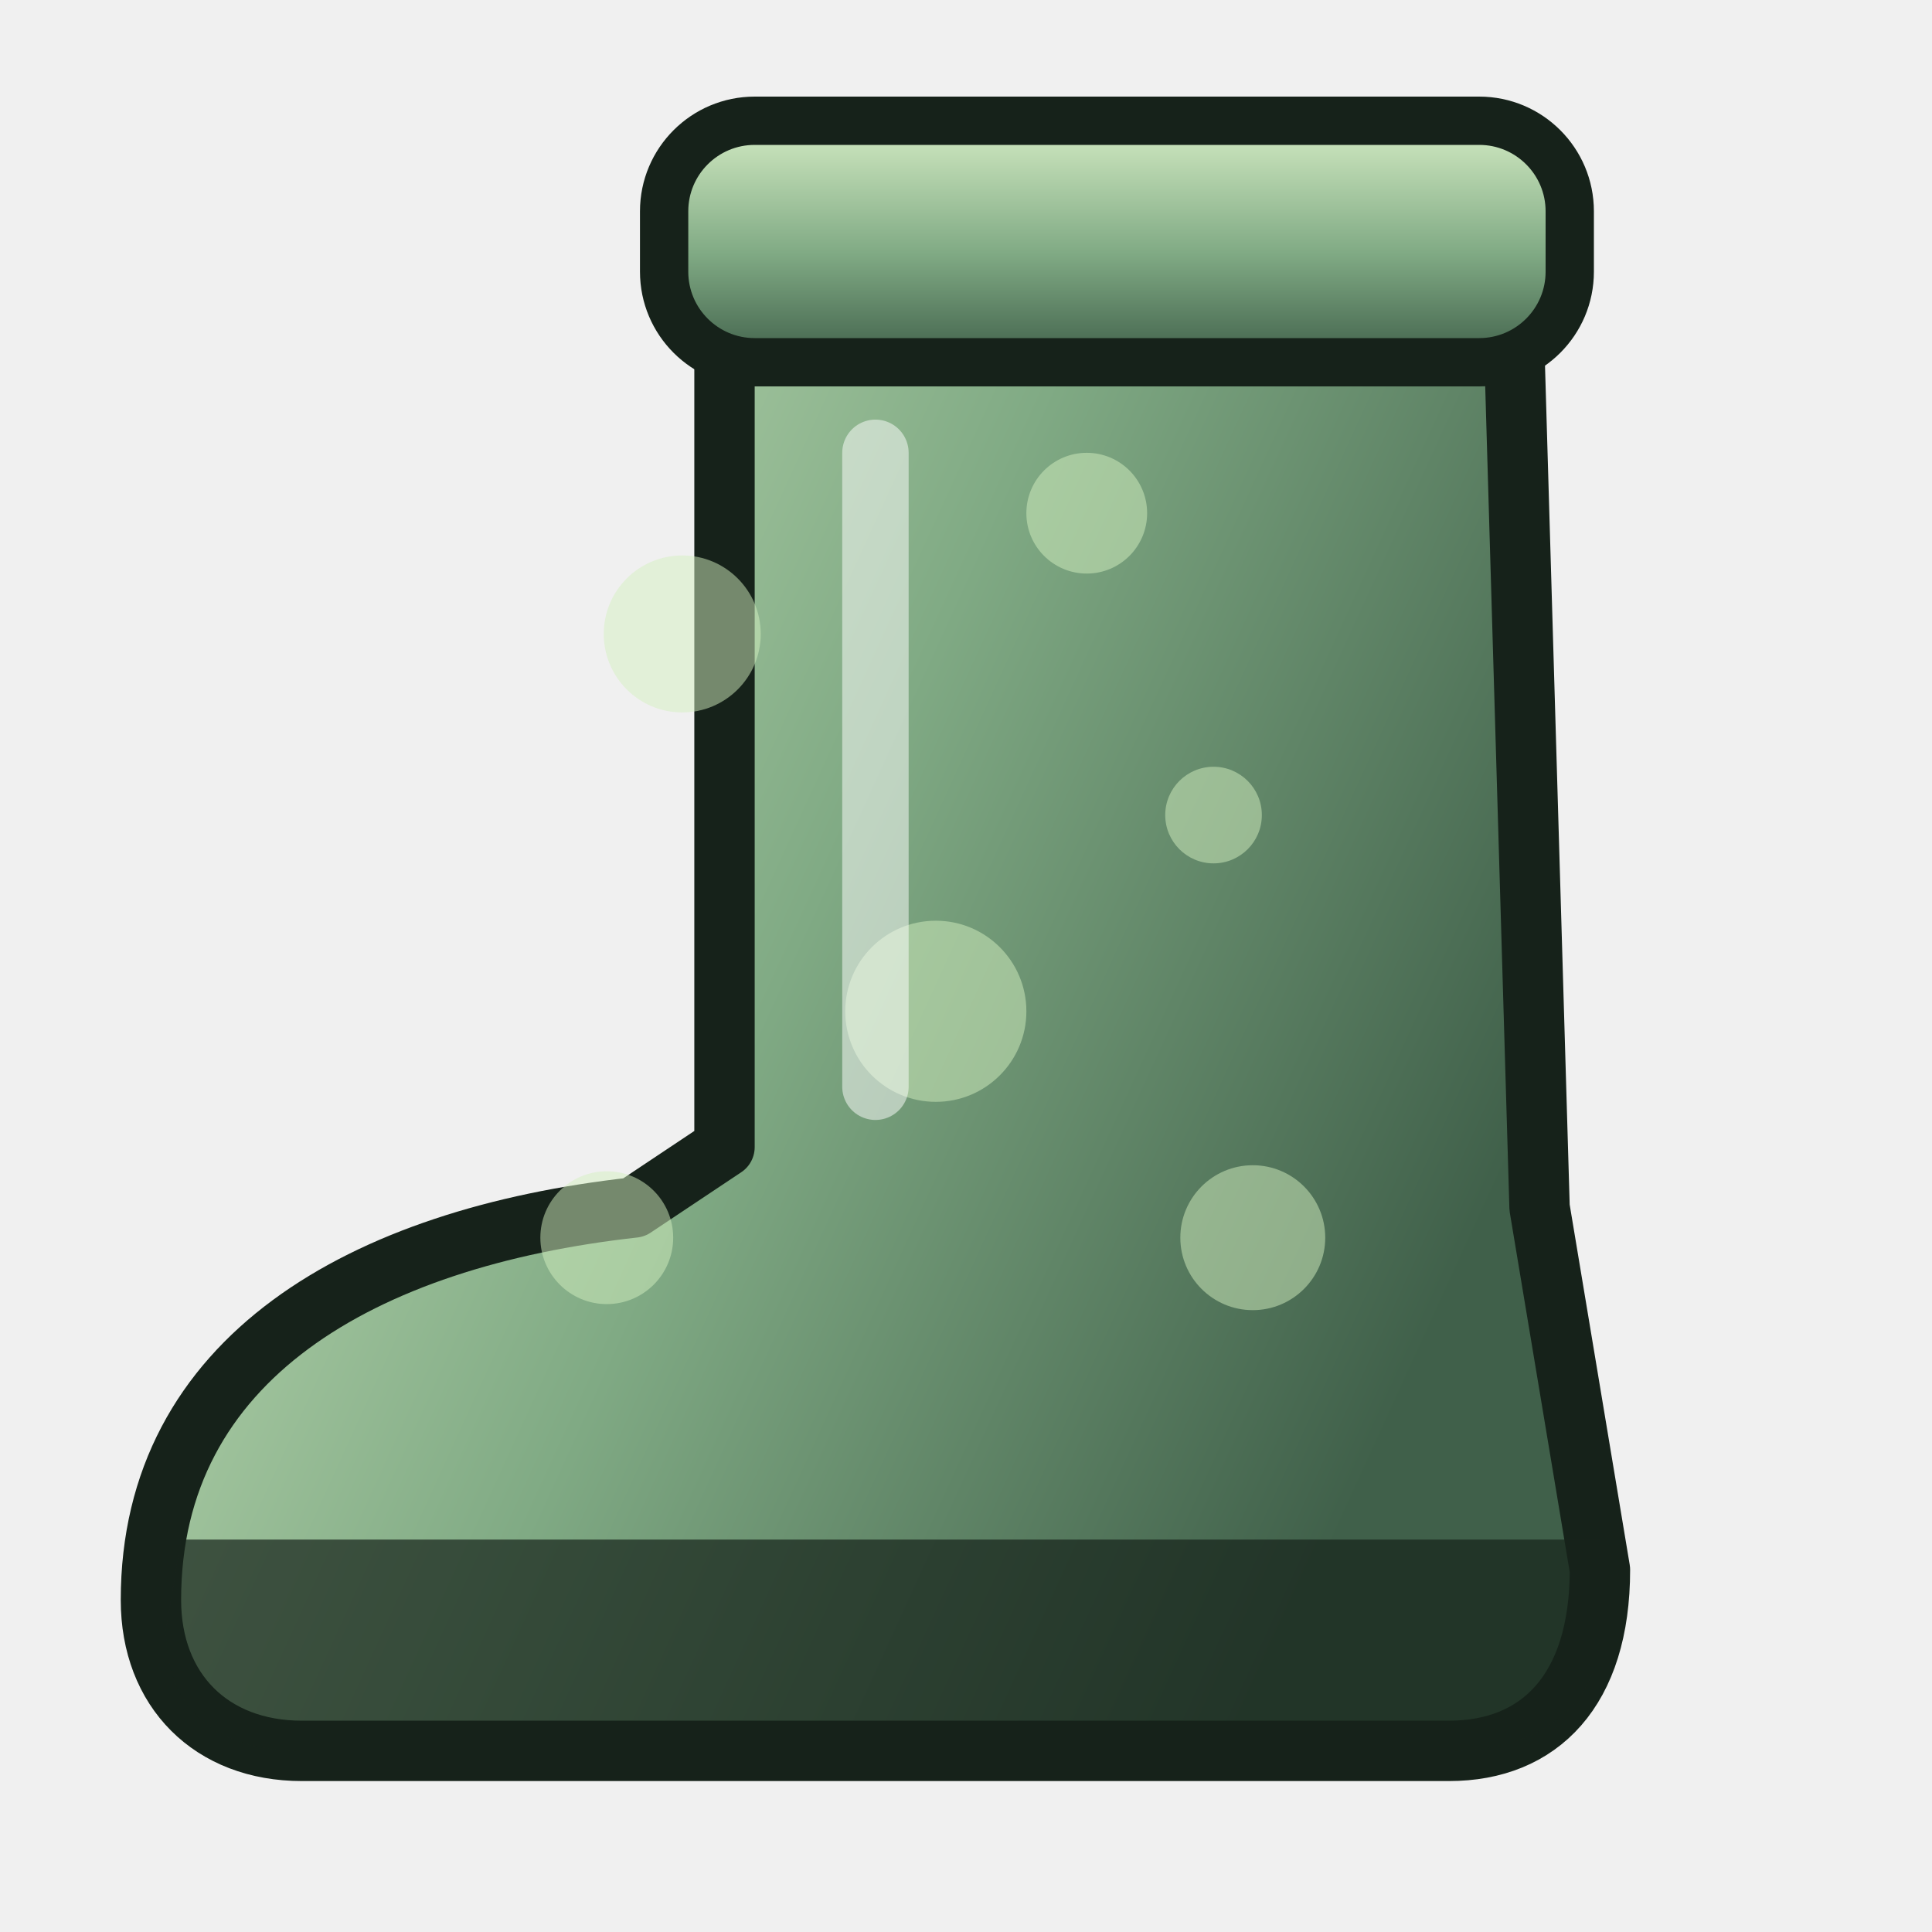
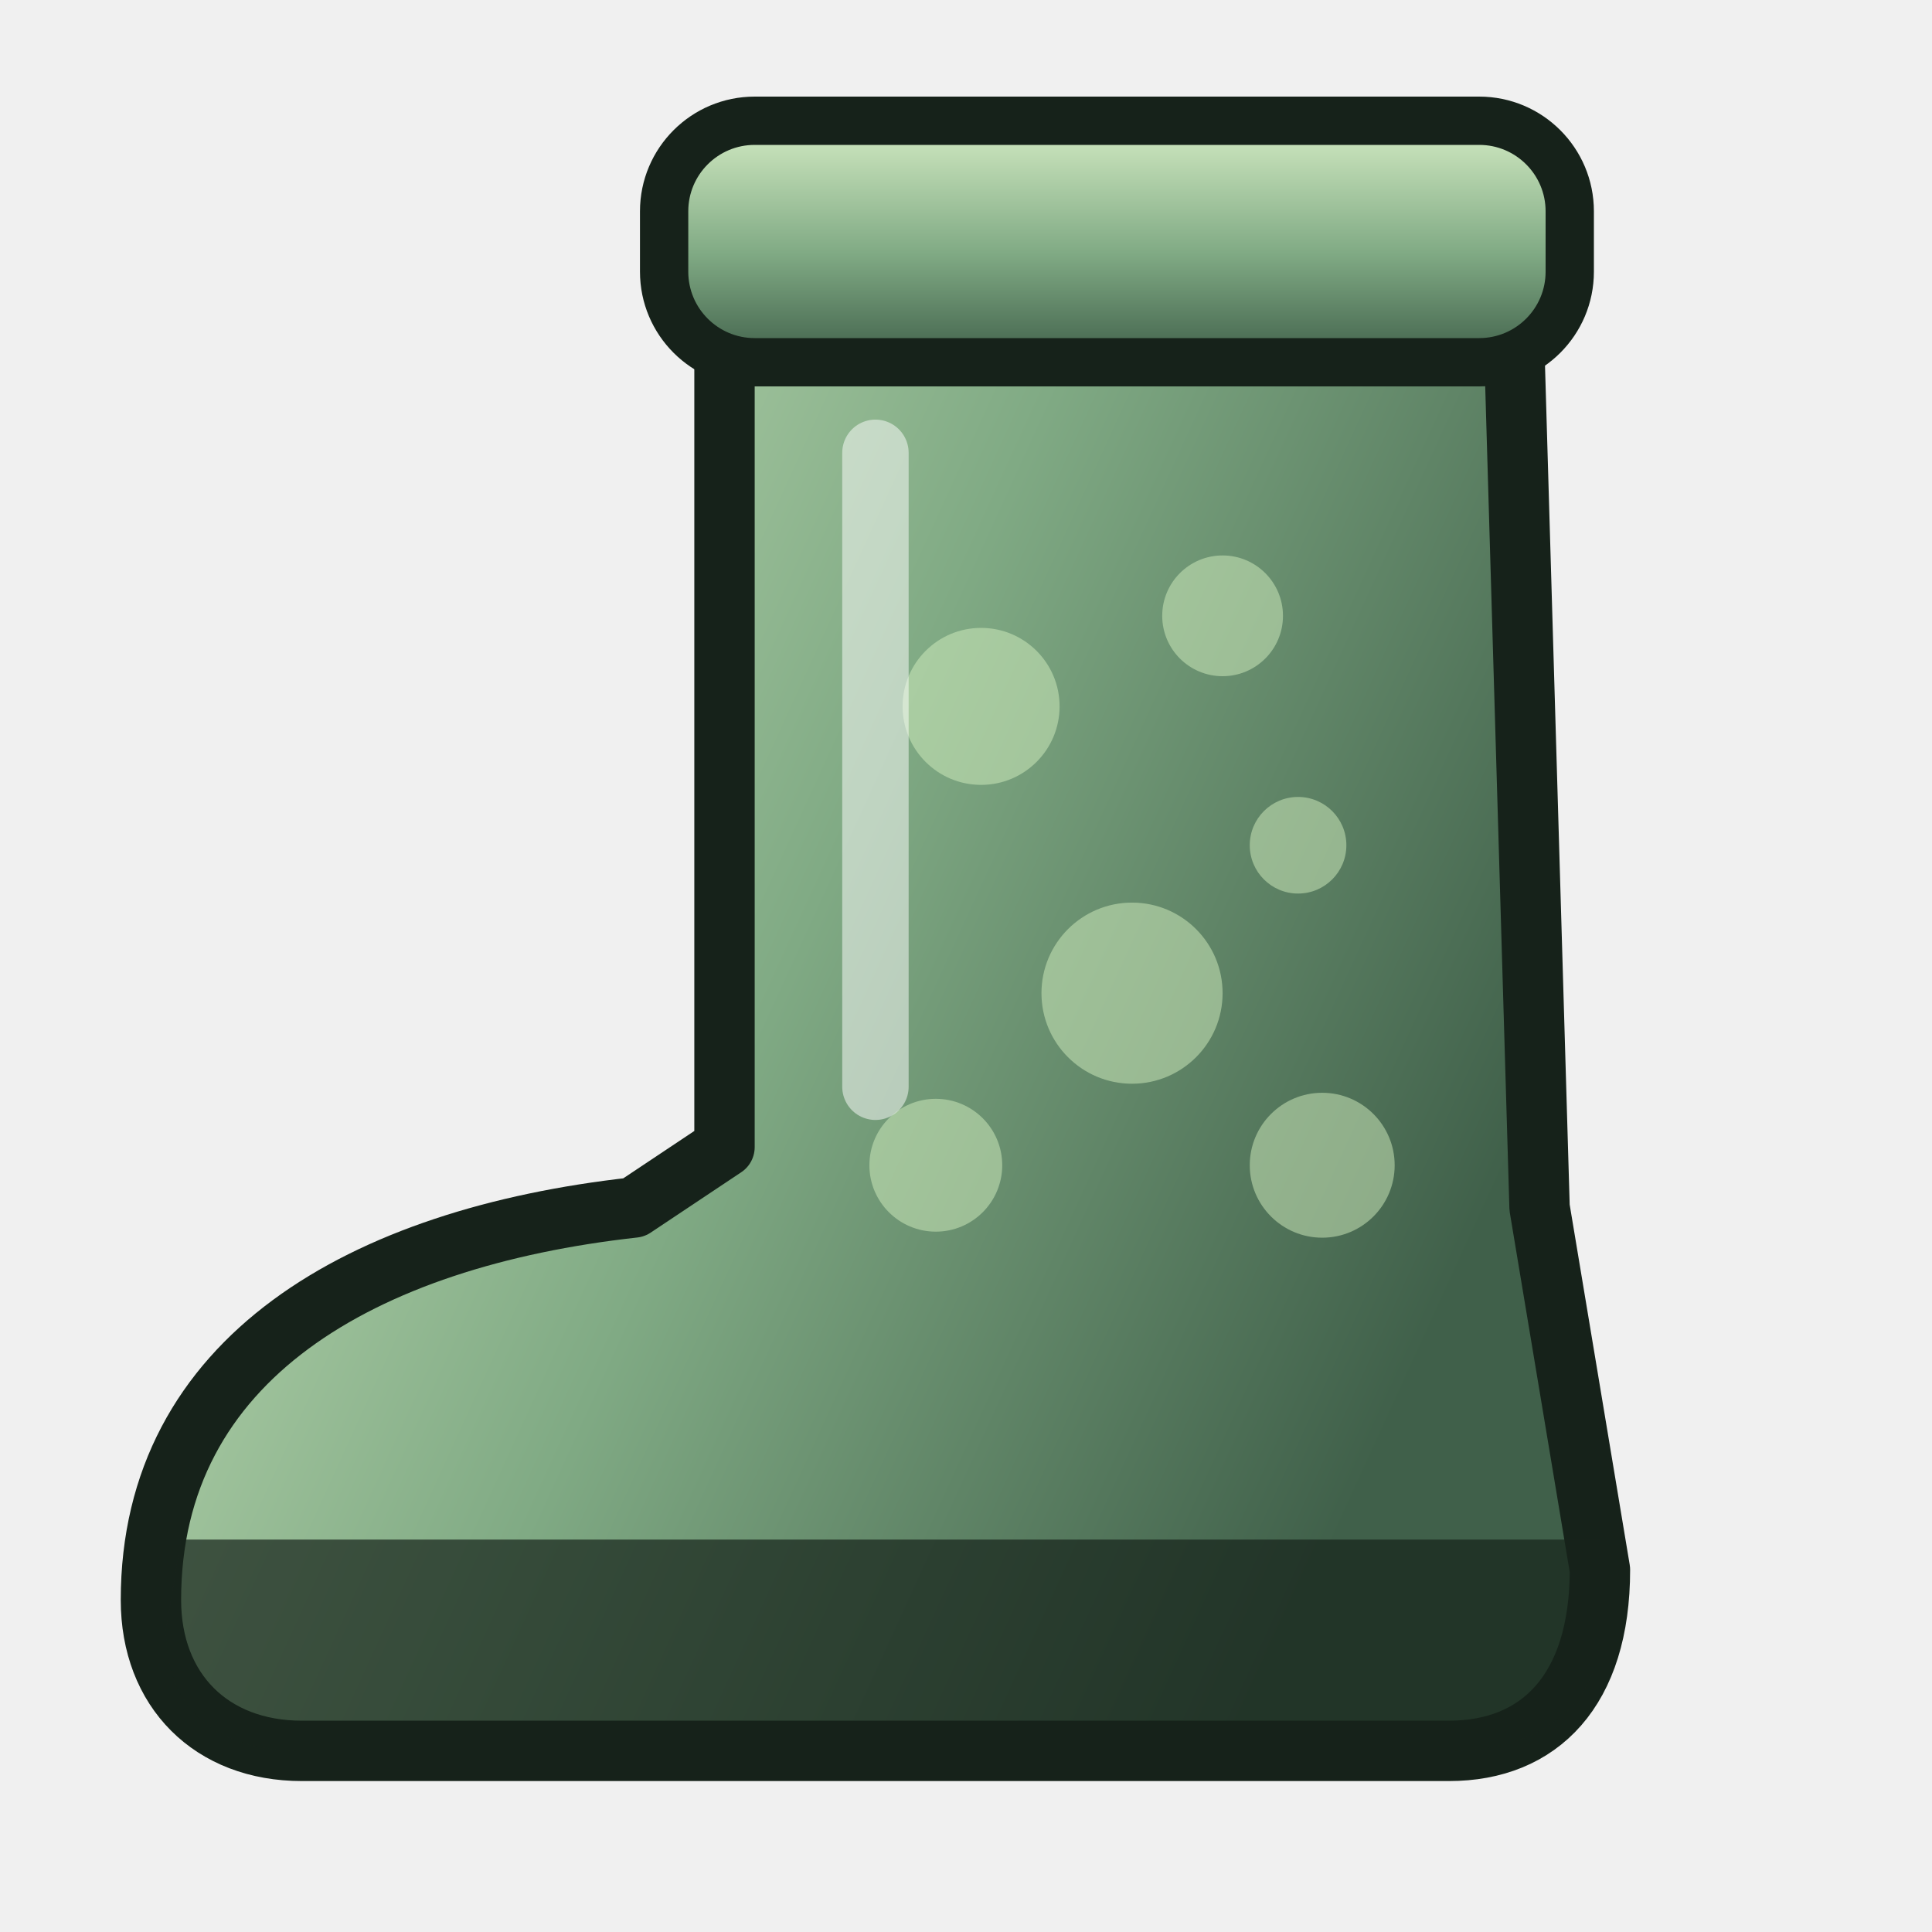
<svg xmlns="http://www.w3.org/2000/svg" data-generated="modern_icons.py" viewBox="0 0 64 64">
  <defs>
    <linearGradient id="g1" x1="0" y1="0" x2="1" y2="0.5">
      <stop offset="0" stop-color="#d4ecc4" />
      <stop offset=".55" stop-color="#80aa84" />
      <stop offset="1" stop-color="#40604a" />
    </linearGradient>
    <linearGradient id="g2" x1="0" y1="0" x2="0" y2="1">
      <stop offset="0" stop-color="#d4ecc4" />
      <stop offset=".55" stop-color="#80aa84" />
      <stop offset="1" stop-color="#40604a" />
    </linearGradient>
  </defs>
  <path d="M24 6 L50 6 L51 40 L53 52 C53 56 51 58 48 58 L10 58 C7 58 5 56 5 53 C5 45 12 41 21 40 L24 38 Z" fill="url(#g1)" stroke="#16221a" stroke-width="2" stroke-linejoin="round" stroke-linecap="round" />
-   <circle cx="22.6" cy="21" r="2.6" fill="#d4f0c0" opacity="0.5" />
-   <circle cx="36" cy="17" r="2" fill="#d4f0c0" opacity="0.5" />
-   <circle cx="31" cy="33.5" r="3" fill="#d4f0c0" opacity="0.5" />
-   <circle cx="20.1" cy="41" r="2.2" fill="#d4f0c0" opacity="0.5" />
-   <circle cx="41.5" cy="41" r="2.4" fill="#d4f0c0" opacity="0.5" />
-   <circle cx="40.2" cy="27" r="1.6" fill="#d4f0c0" opacity="0.5" />
+   <circle cx="32.5" cy="23.4" r="2.6" fill="#d4f0c0" opacity="0.5" />
+   <circle cx="40.5" cy="20.4" r="2" fill="#d4f0c0" opacity="0.5" />
+   <circle cx="37.5" cy="32.9" r="3" fill="#d4f0c0" opacity="0.5" />
+   <circle cx="31" cy="38.6" r="2.2" fill="#d4f0c0" opacity="0.5" />
+   <circle cx="43.8" cy="38.6" r="2.4" fill="#d4f0c0" opacity="0.5" />
+   <circle cx="43" cy="28" r="1.6" fill="#d4f0c0" opacity="0.5" />
  <rect x="22" y="4" width="30" height="8" rx="3" fill="url(#g2)" stroke="#16221a" stroke-width="1.6" />
  <path d="M6 51 L53 51 L53 54 C53 56.5 51 58 48 58 L10 58 C7 58 5.5 56.5 5.5 54 Z" fill="#16221a" opacity=".7" />
  <path d="M29 15 L29 36" fill="none" stroke="#ffffff" stroke-width="2.2" stroke-linecap="round" stroke-linejoin="round" opacity="0.5" />
</svg>
